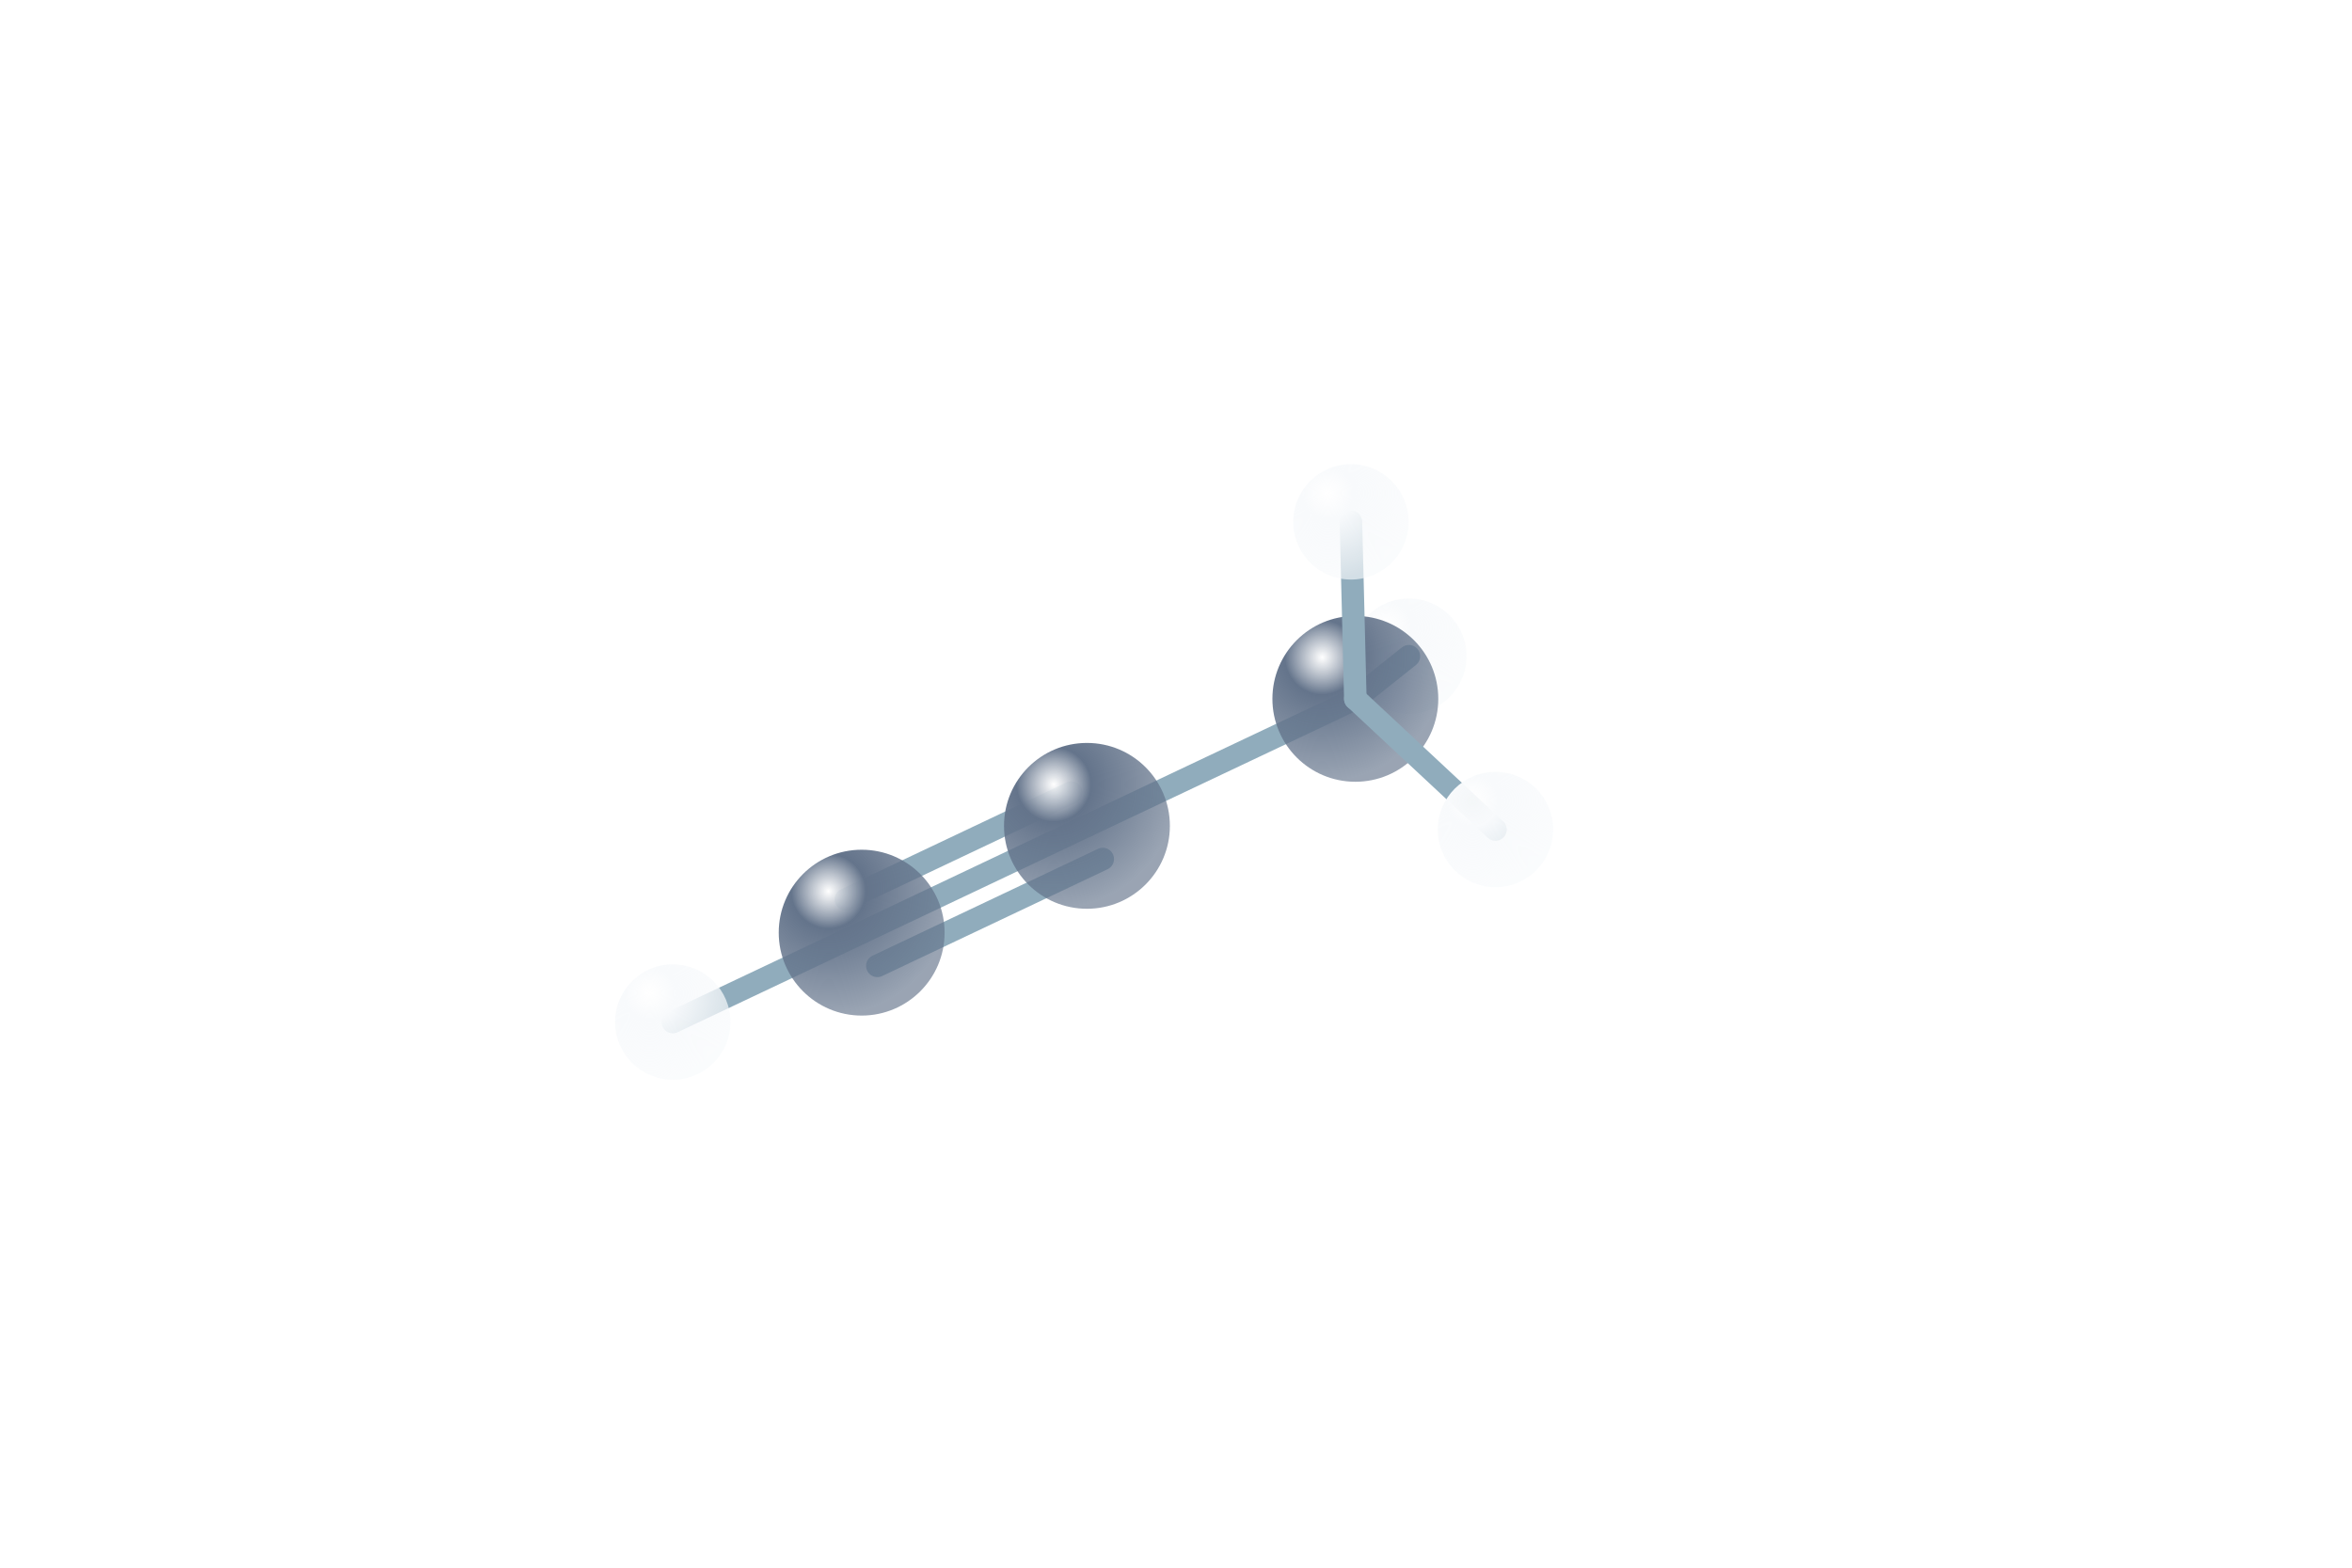
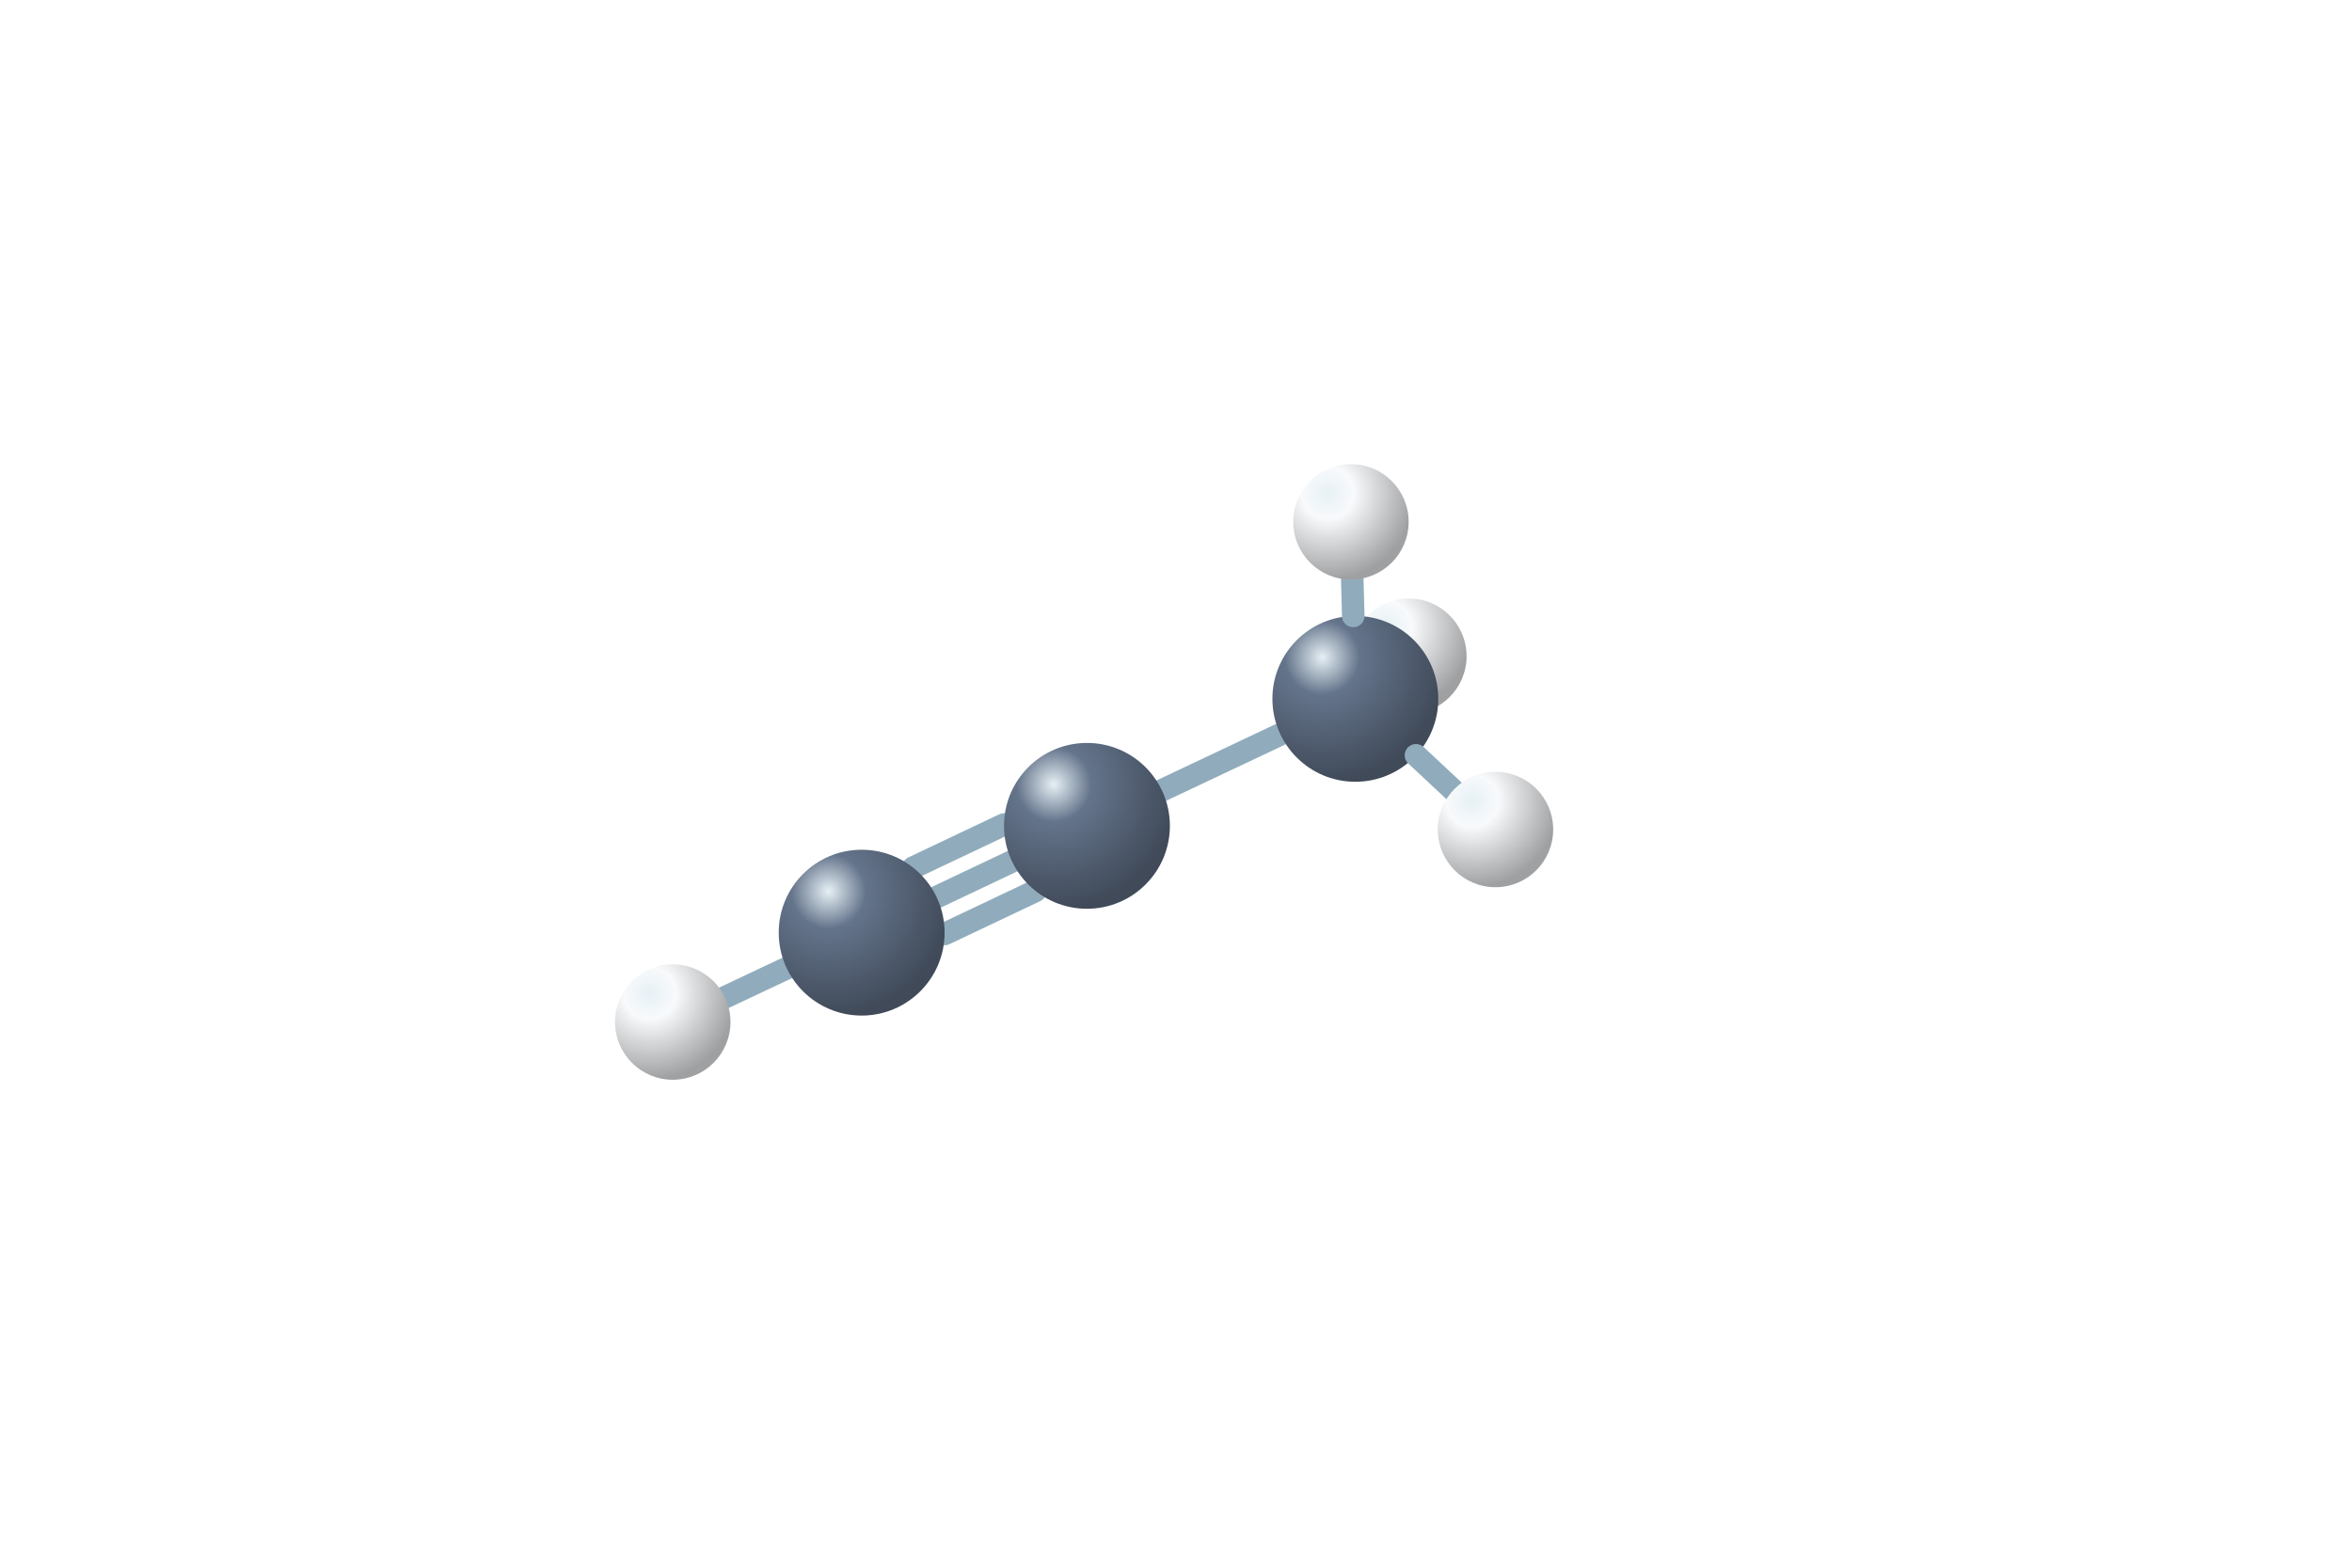
<svg xmlns="http://www.w3.org/2000/svg" viewBox="0 0 192 128">
  <defs>
    <radialGradient id="C" cx="30%" cy="25%" r="75%">
-       <stop stop-color="#fff" stop-opacity=".9" />
+       <stop stop-color="#e6f0f5" />
      <stop offset=".3" stop-color="#64748b" />
-       <stop offset="1" stop-color="#64748b" stop-opacity=".65" />
+       <stop offset="1" stop-color="#404a59" />
    </radialGradient>
    <radialGradient id="H" cx="30%" cy="25%" r="75%">
-       <stop stop-color="#fff" stop-opacity=".9" />
+       <stop stop-color="#e6f0f5" />
      <stop offset=".3" stop-color="#f8fafc" />
-       <stop offset="1" stop-color="#f8fafc" stop-opacity=".65" />
+       <stop offset="1" stop-color="#9fa0a1" />
    </radialGradient>
  </defs>
  <circle cx="115.01" cy="53.58" r="4.71" fill="url(#H)" />
-   <path d="M110.64 57.06L115.01 53.58" stroke="#90acbc" stroke-width="1.84" stroke-linecap="round" />
-   <path d="M88.73 67.43L110.64 57.06" stroke="#90acbc" stroke-width="1.84" stroke-linecap="round" />
-   <path d="M69.05 73.44L87.45 64.72" stroke="#90acbc" stroke-width="1.84" stroke-linecap="round" />
-   <path d="M70.34 76.15L88.73 67.43" stroke="#90acbc" stroke-width="1.84" stroke-linecap="round" />
-   <path d="M71.62 78.86L90.02 70.14" stroke="#90acbc" stroke-width="1.84" stroke-linecap="round" />
+   <path d="M94.85 64.53L104.52 59.96" stroke="#90acbc" stroke-width="1.84" stroke-linecap="round" />
+   <path d="M74.54 70.84L81.96 67.32" stroke="#90acbc" stroke-width="1.84" stroke-linecap="round" />
+   <path d="M76.46 73.25L82.62 70.33" stroke="#90acbc" stroke-width="1.84" stroke-linecap="round" />
+   <path d="M77.11 76.26L84.53 72.74" stroke="#90acbc" stroke-width="1.84" stroke-linecap="round" />
  <circle cx="110.64" cy="57.06" r="6.77" fill="url(#C)" />
-   <path d="M70.34 76.15L54.92 83.45" stroke="#90acbc" stroke-width="1.84" stroke-linecap="round" />
+   <path d="M64.22 79.05L59.18 81.43" stroke="#90acbc" stroke-width="1.84" stroke-linecap="round" />
  <circle cx="88.73" cy="67.43" r="6.77" fill="url(#C)" />
  <circle cx="70.34" cy="76.15" r="6.77" fill="url(#C)" />
  <circle cx="54.92" cy="83.45" r="4.71" fill="url(#H)" />
-   <path d="M110.64 57.06L122.08 67.73" stroke="#90acbc" stroke-width="1.84" stroke-linecap="round" />
-   <path d="M110.64 57.06L110.28 42.61" stroke="#90acbc" stroke-width="1.84" stroke-linecap="round" />
+   <path d="M115.59 61.67L118.64 64.52" stroke="#90acbc" stroke-width="1.84" stroke-linecap="round" />
+   <path d="M110.47 50.29L110.39 47.32" stroke="#90acbc" stroke-width="1.84" stroke-linecap="round" />
  <circle cx="122.08" cy="67.73" r="4.71" fill="url(#H)" />
  <circle cx="110.28" cy="42.61" r="4.71" fill="url(#H)" />
</svg>
